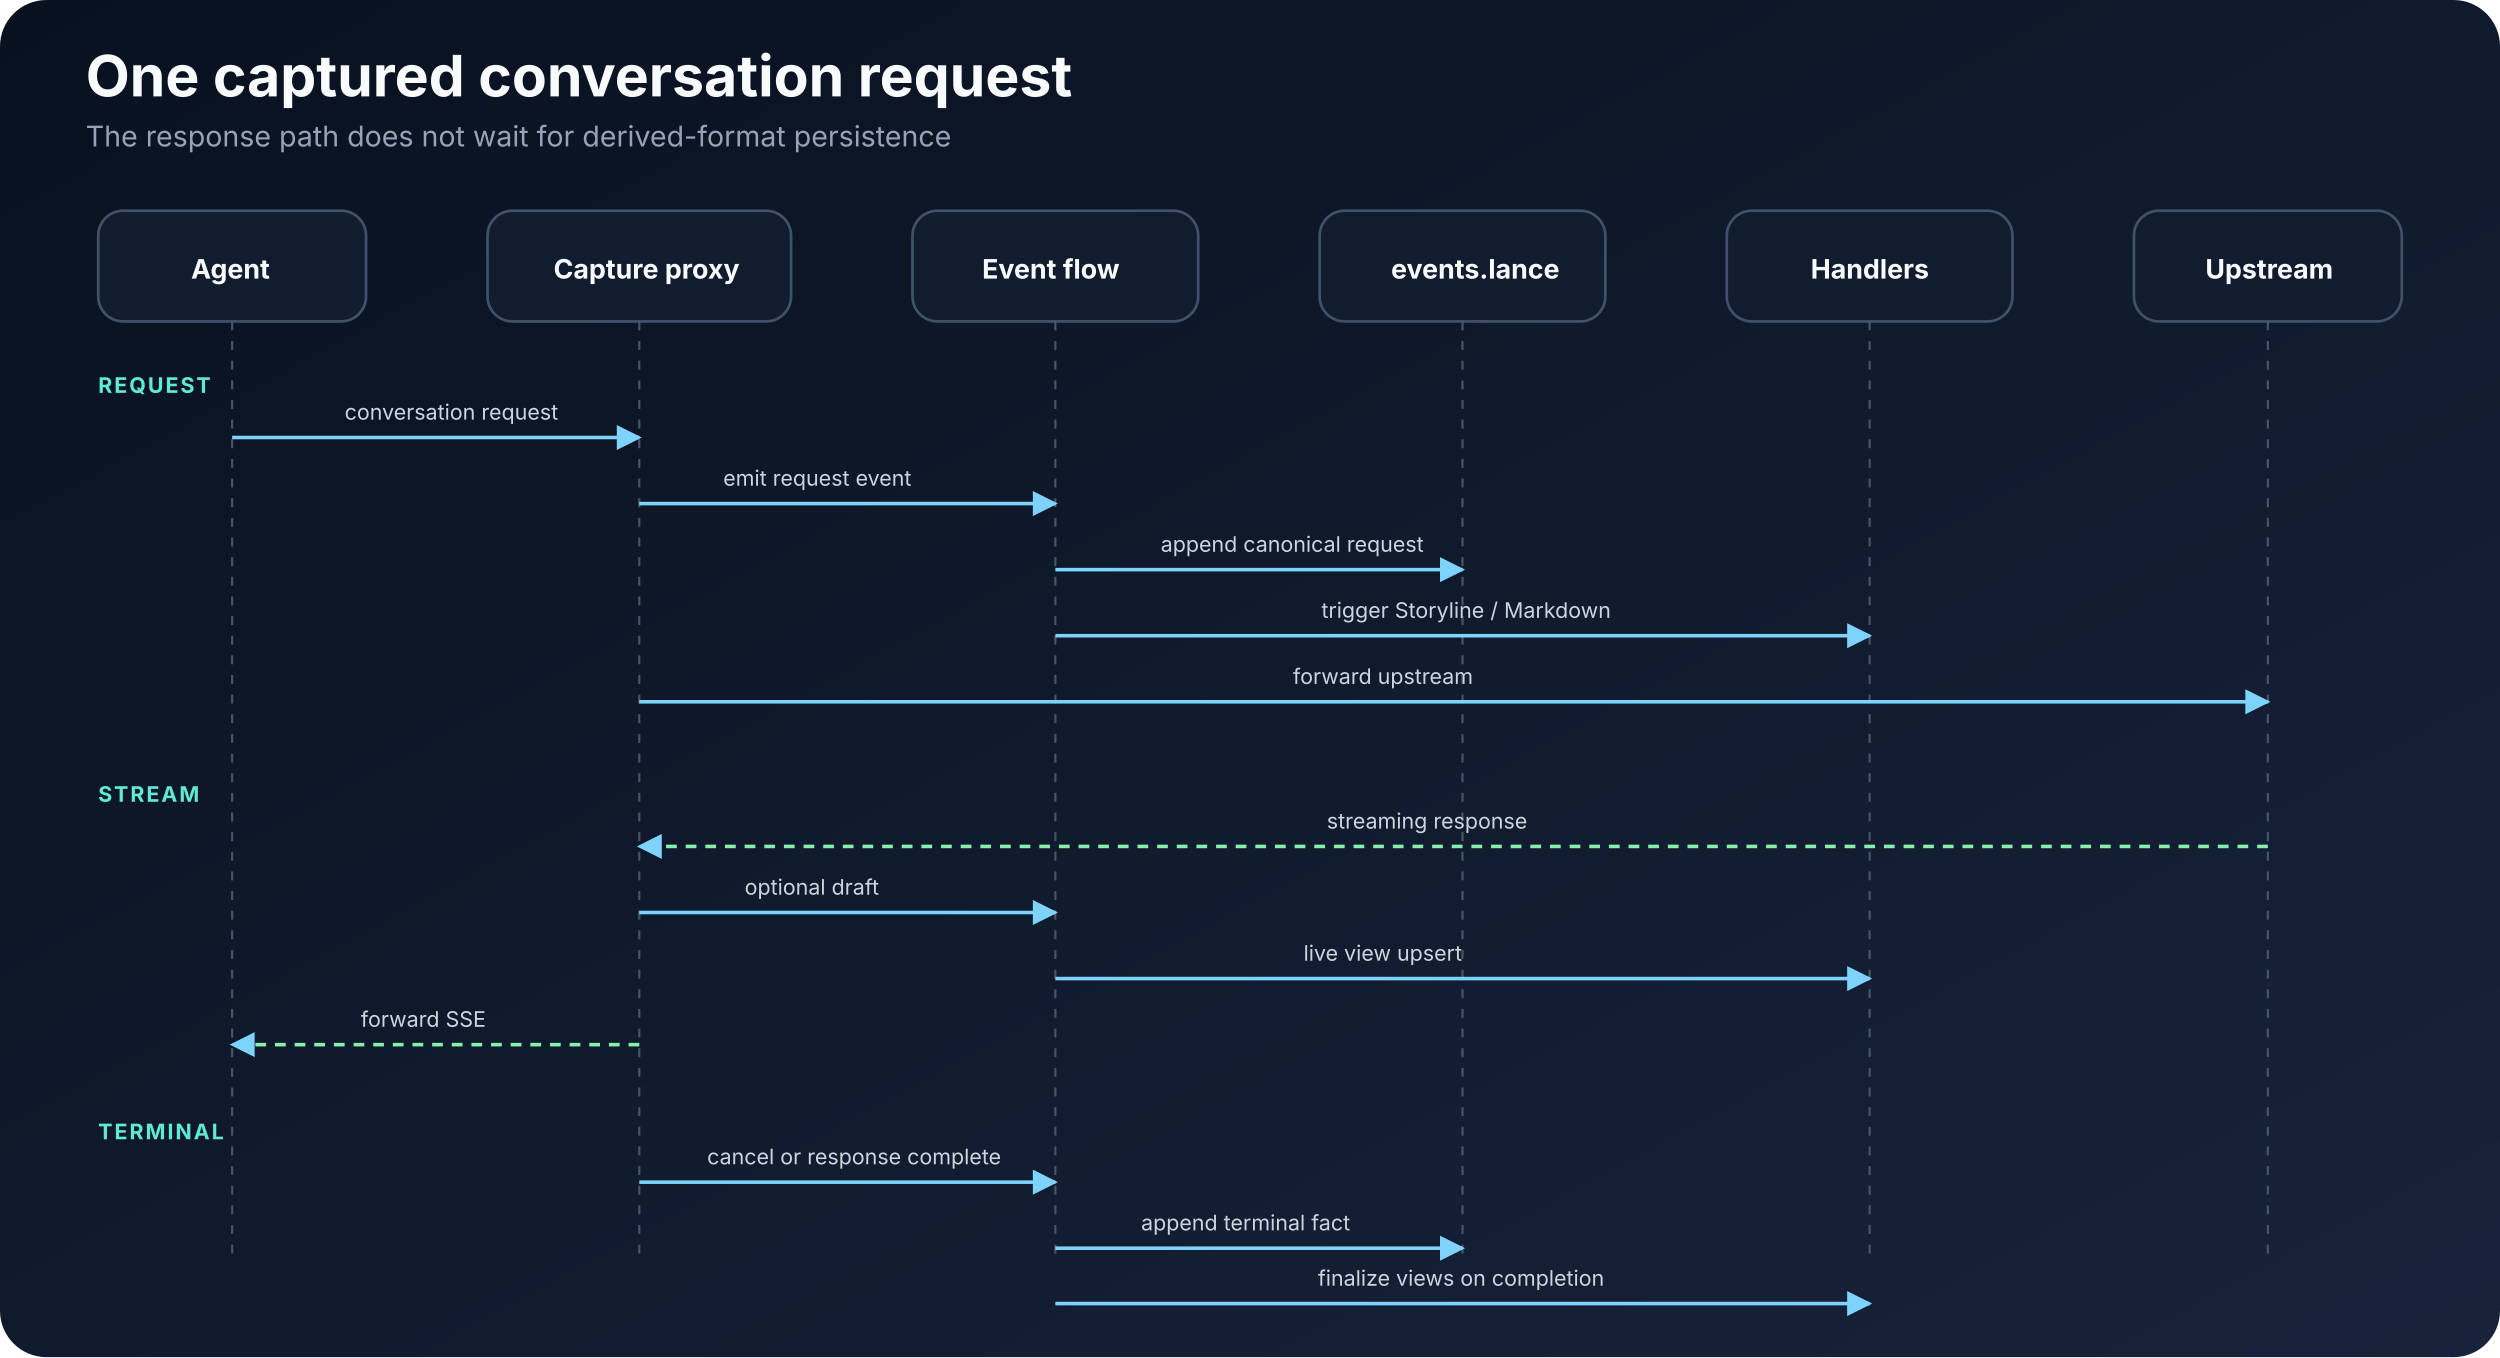
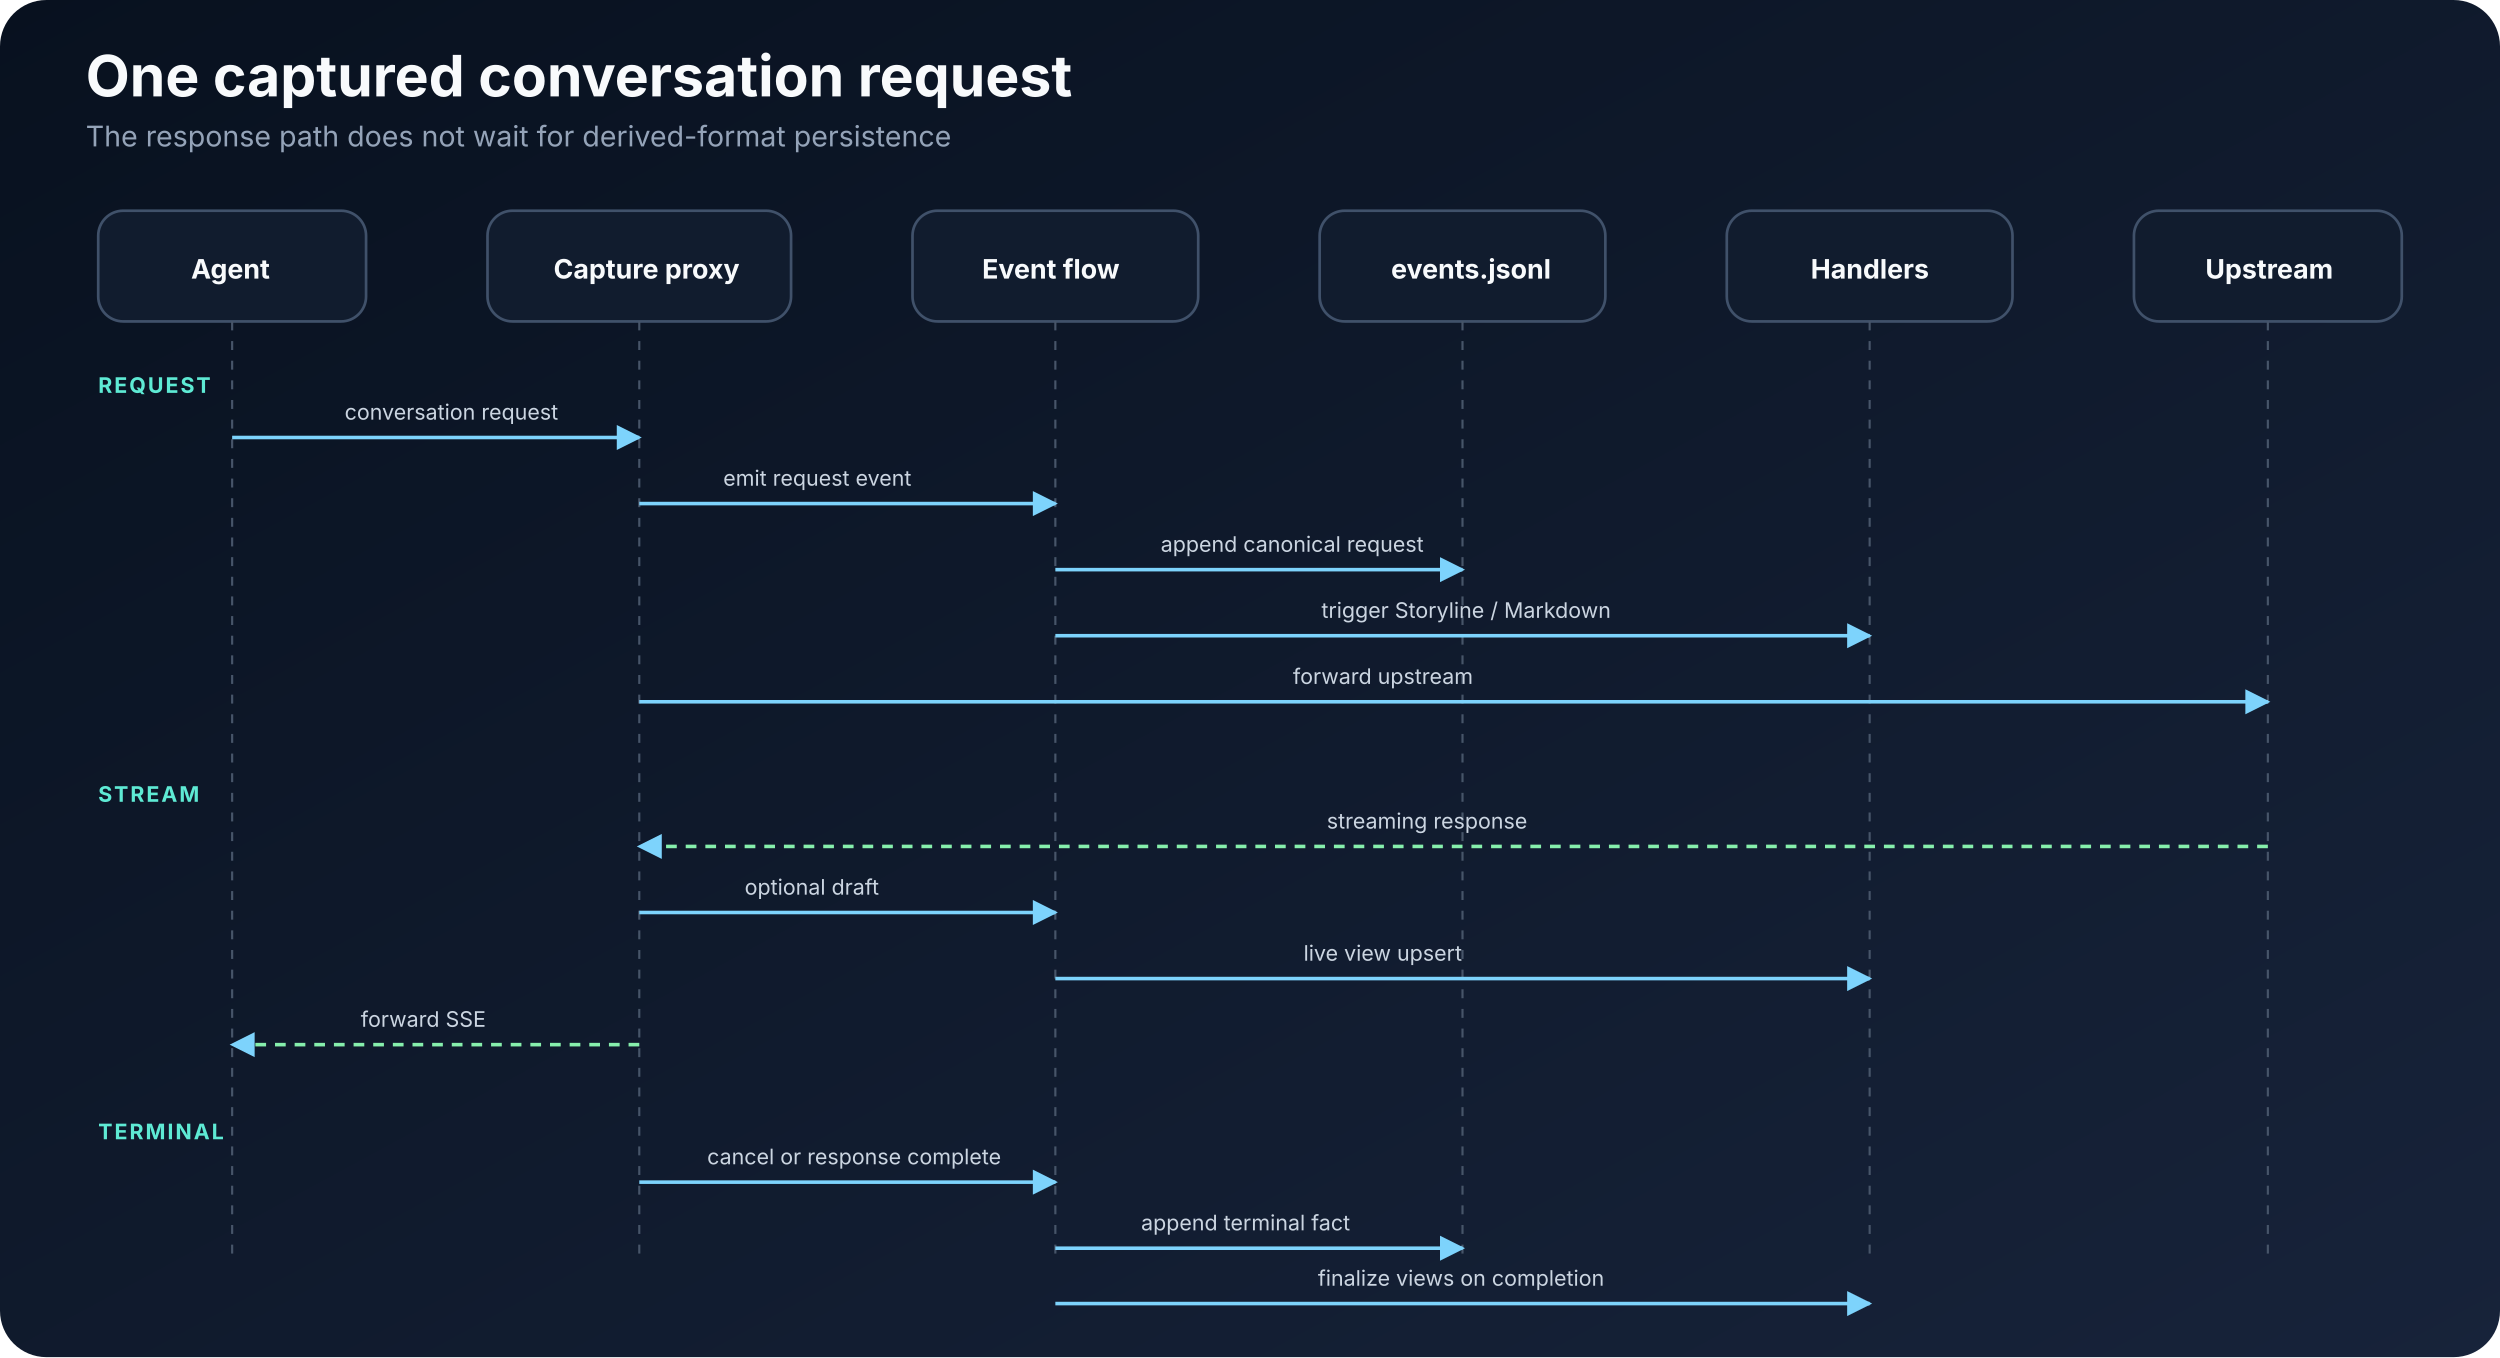
<svg xmlns="http://www.w3.org/2000/svg" width="1400" height="760" viewBox="0 0 1400 760" role="img" aria-labelledby="title desc">
  <defs>
    <linearGradient id="bg" x1="0" y1="0" x2="1" y2="1">
      <stop stop-color="#08111f" />
      <stop offset="1" stop-color="#17233a" />
    </linearGradient>
    <marker id="a" viewBox="0 0 10 10" refX="9" refY="5" markerWidth="7" markerHeight="7" orient="auto">
      <path d="M0 0L10 5L0 10z" fill="#7dd3fc" />
    </marker>
    <style>text{font-family:-apple-system,BlinkMacSystemFont,"Segoe UI",sans-serif}.title{font-size:32px;font-weight:700;fill:#f8fafc}.sub{font-size:16px;fill:#94a3b8}.actor{font-size:15px;font-weight:700;fill:#f8fafc}.msg{font-size:12px;fill:#cbd5e1}.phase{font-size:12px;font-weight:750;letter-spacing:1.1px;fill:#5eead4}.head{fill:#111c2e;stroke:#40516a;stroke-width:1.5}.life{stroke:#475569;stroke-width:1.2;stroke-dasharray:5 6}.line{fill:none;stroke:#7dd3fc;stroke-width:2;marker-end:url(#a)}.return{fill:none;stroke:#86efac;stroke-width:2;stroke-dasharray:6 5;marker-end:url(#a)}</style>
  </defs>
  <rect width="1400" height="760" rx="26" fill="url(#bg)" />
  <text x="48" y="54" class="title">One captured conversation request</text>
  <text x="48" y="82" class="sub">The response path does not wait for derived-format persistence</text>
  <g>
    <rect x="55" y="118" width="150" height="62" rx="14" class="head" />
    <text x="107" y="156" class="actor">Agent</text>
    <rect x="273" y="118" width="170" height="62" rx="14" class="head" />
    <text x="310" y="156" class="actor">Capture proxy</text>
    <rect x="511" y="118" width="160" height="62" rx="14" class="head" />
    <text x="550" y="156" class="actor">Event flow</text>
    <rect x="739" y="118" width="160" height="62" rx="14" class="head" />
-     <text x="779" y="156" class="actor">events.lance</text>
+     <text x="779" y="156" class="actor">events.jsonl</text>
    <rect x="967" y="118" width="160" height="62" rx="14" class="head" />
    <text x="1014" y="156" class="actor">Handlers</text>
    <rect x="1195" y="118" width="150" height="62" rx="14" class="head" />
    <text x="1235" y="156" class="actor">Upstream</text>
  </g>
  <g>
    <path d="M130 180V706" class="life" />
    <path d="M358 180V706" class="life" />
    <path d="M591 180V706" class="life" />
    <path d="M819 180V706" class="life" />
    <path d="M1047 180V706" class="life" />
    <path d="M1270 180V706" class="life" />
  </g>
  <text x="55" y="220" class="phase">REQUEST</text>
  <path d="M130 245H358" class="line" />
  <text x="193" y="235" class="msg">conversation request</text>
  <path d="M358 282H591" class="line" />
  <text x="405" y="272" class="msg">emit request event</text>
  <path d="M591 319H819" class="line" />
  <text x="650" y="309" class="msg">append canonical request</text>
  <path d="M591 356H1047" class="line" />
  <text x="740" y="346" class="msg">trigger Storyline / Markdown</text>
  <path d="M358 393H1270" class="line" />
  <text x="724" y="383" class="msg">forward upstream</text>
  <text x="55" y="449" class="phase">STREAM</text>
  <path d="M1270 474H358" class="return" />
  <text x="743" y="464" class="msg">streaming response</text>
  <path d="M358 511H591" class="line" />
  <text x="417" y="501" class="msg">optional draft</text>
  <path d="M591 548H1047" class="line" />
  <text x="730" y="538" class="msg">live view upsert</text>
  <path d="M358 585H130" class="return" />
  <text x="202" y="575" class="msg">forward SSE</text>
  <text x="55" y="638" class="phase">TERMINAL</text>
  <path d="M358 662H591" class="line" />
  <text x="396" y="652" class="msg">cancel or response complete</text>
  <path d="M591 699H819" class="line" />
  <text x="639" y="689" class="msg">append terminal fact</text>
  <path d="M591 730H1047" class="line" />
  <text x="738" y="720" class="msg">finalize views on completion</text>
</svg>
